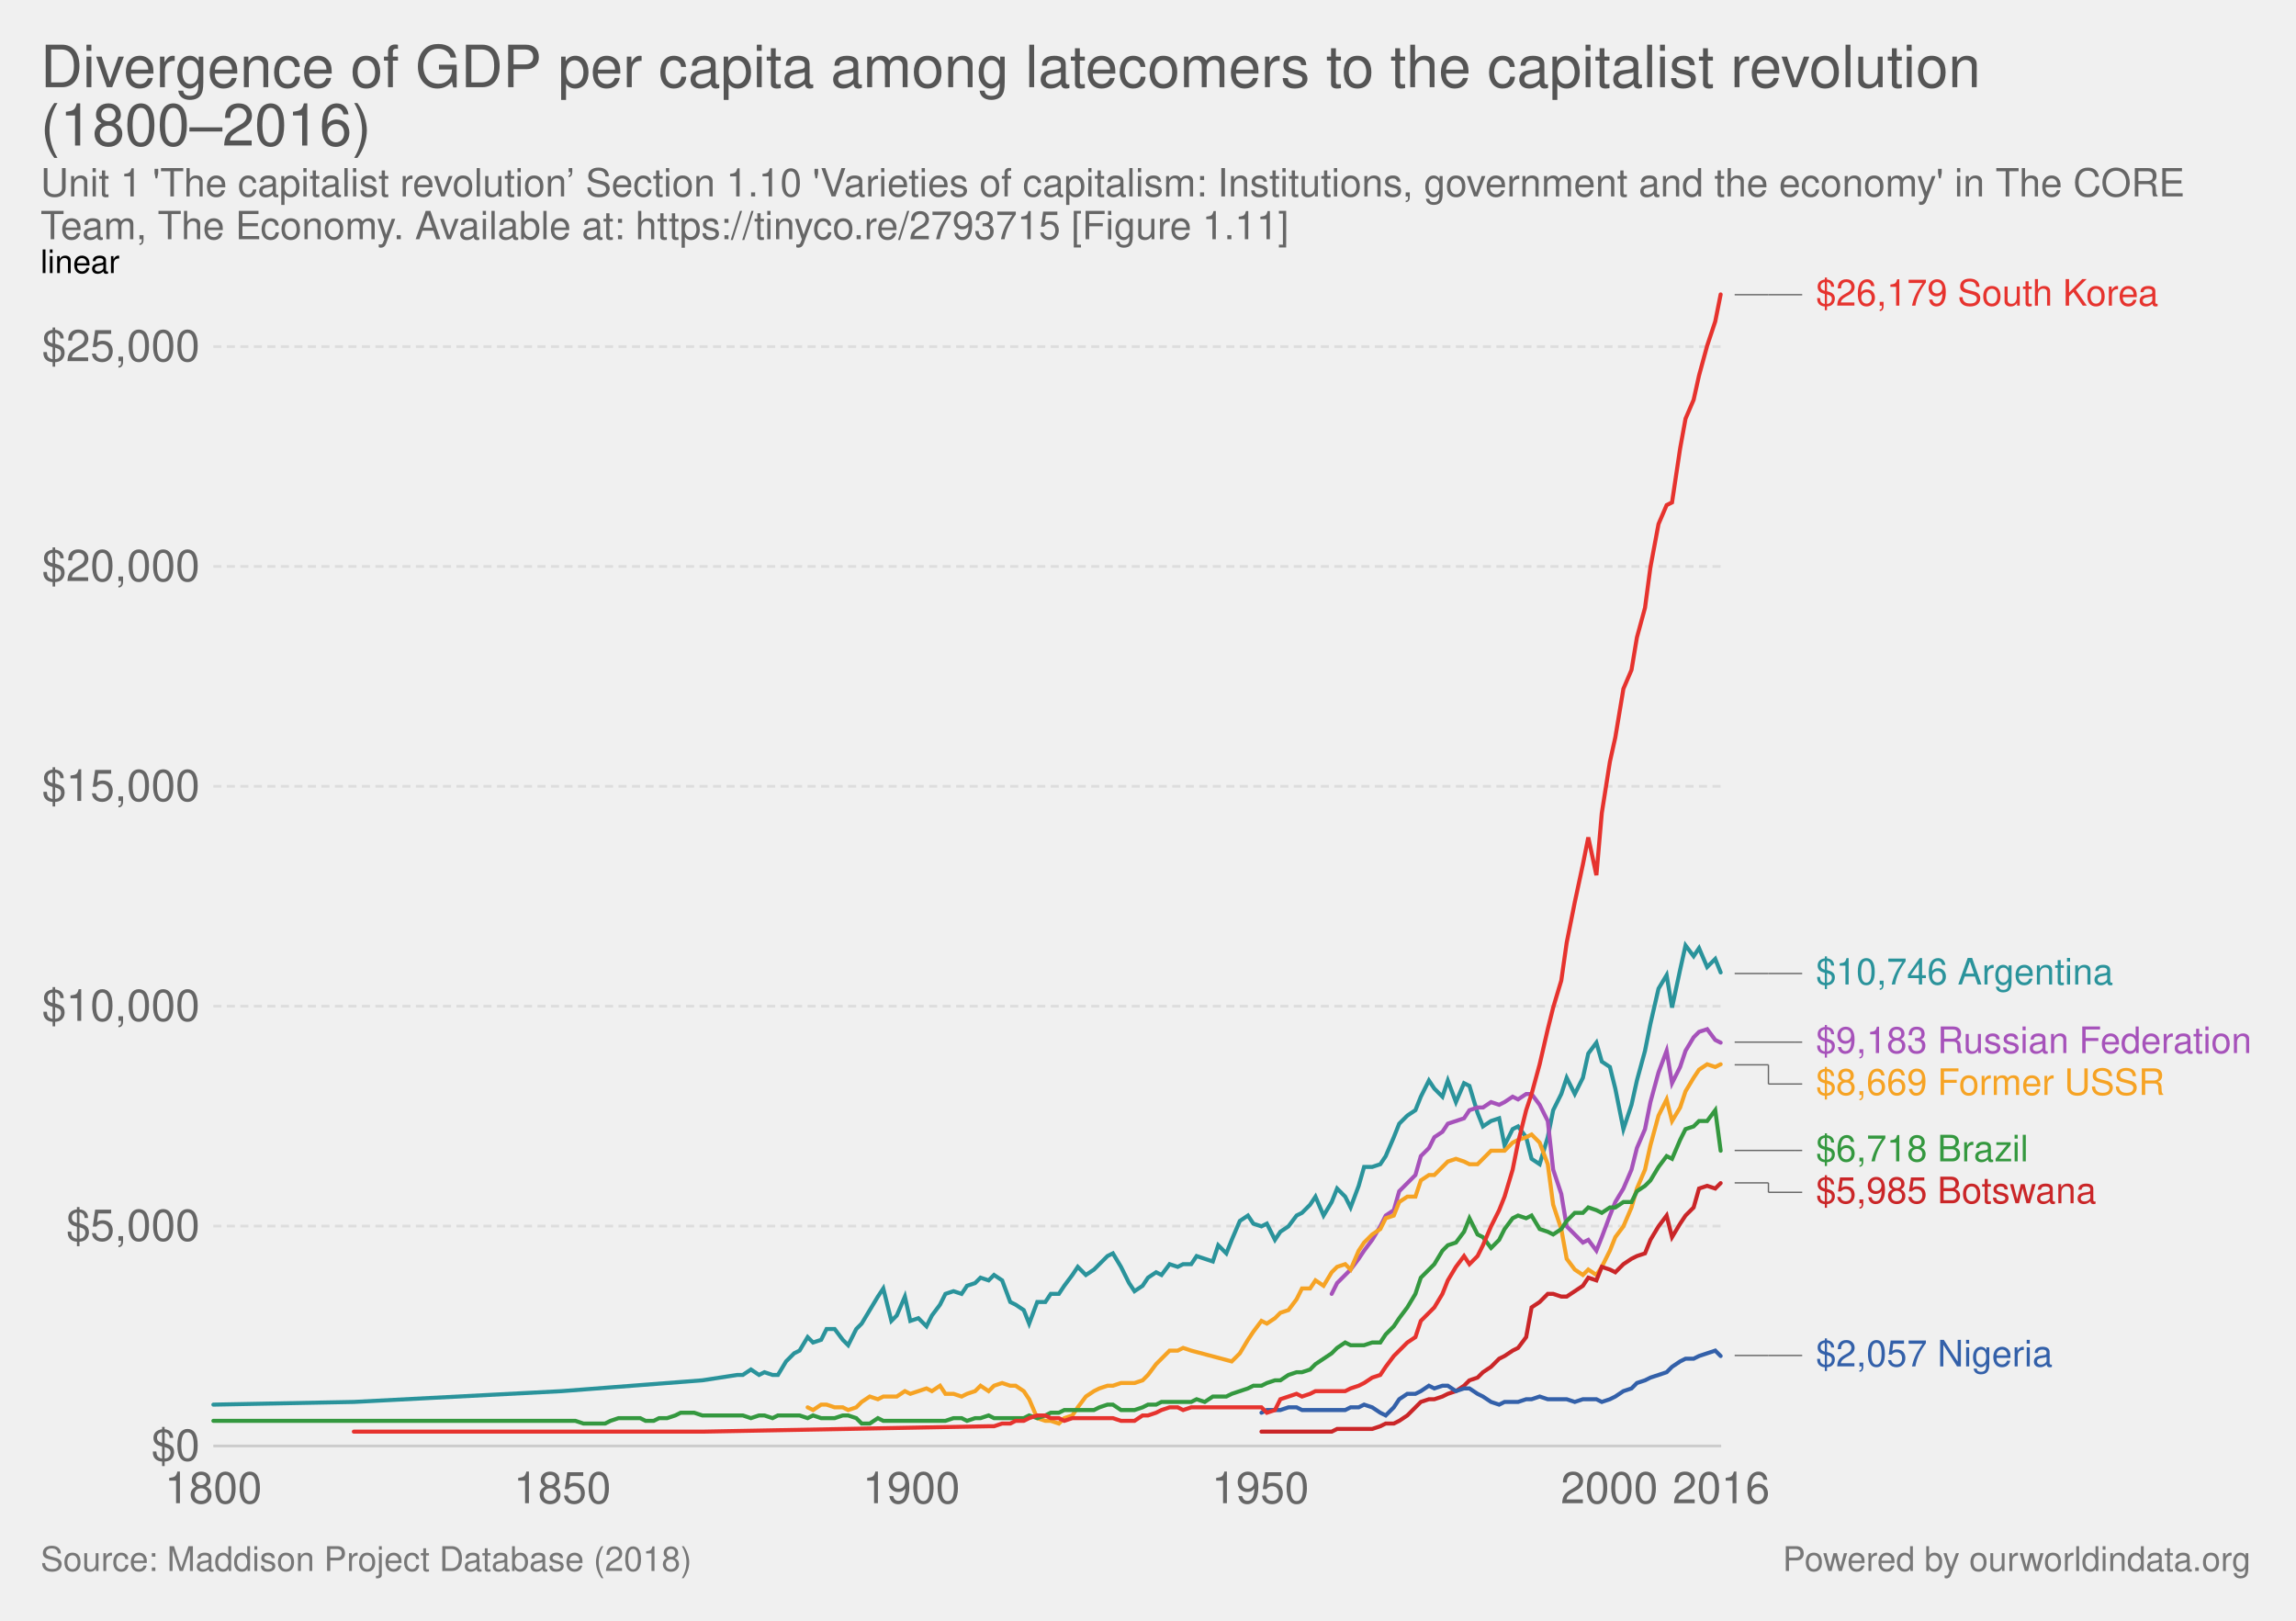
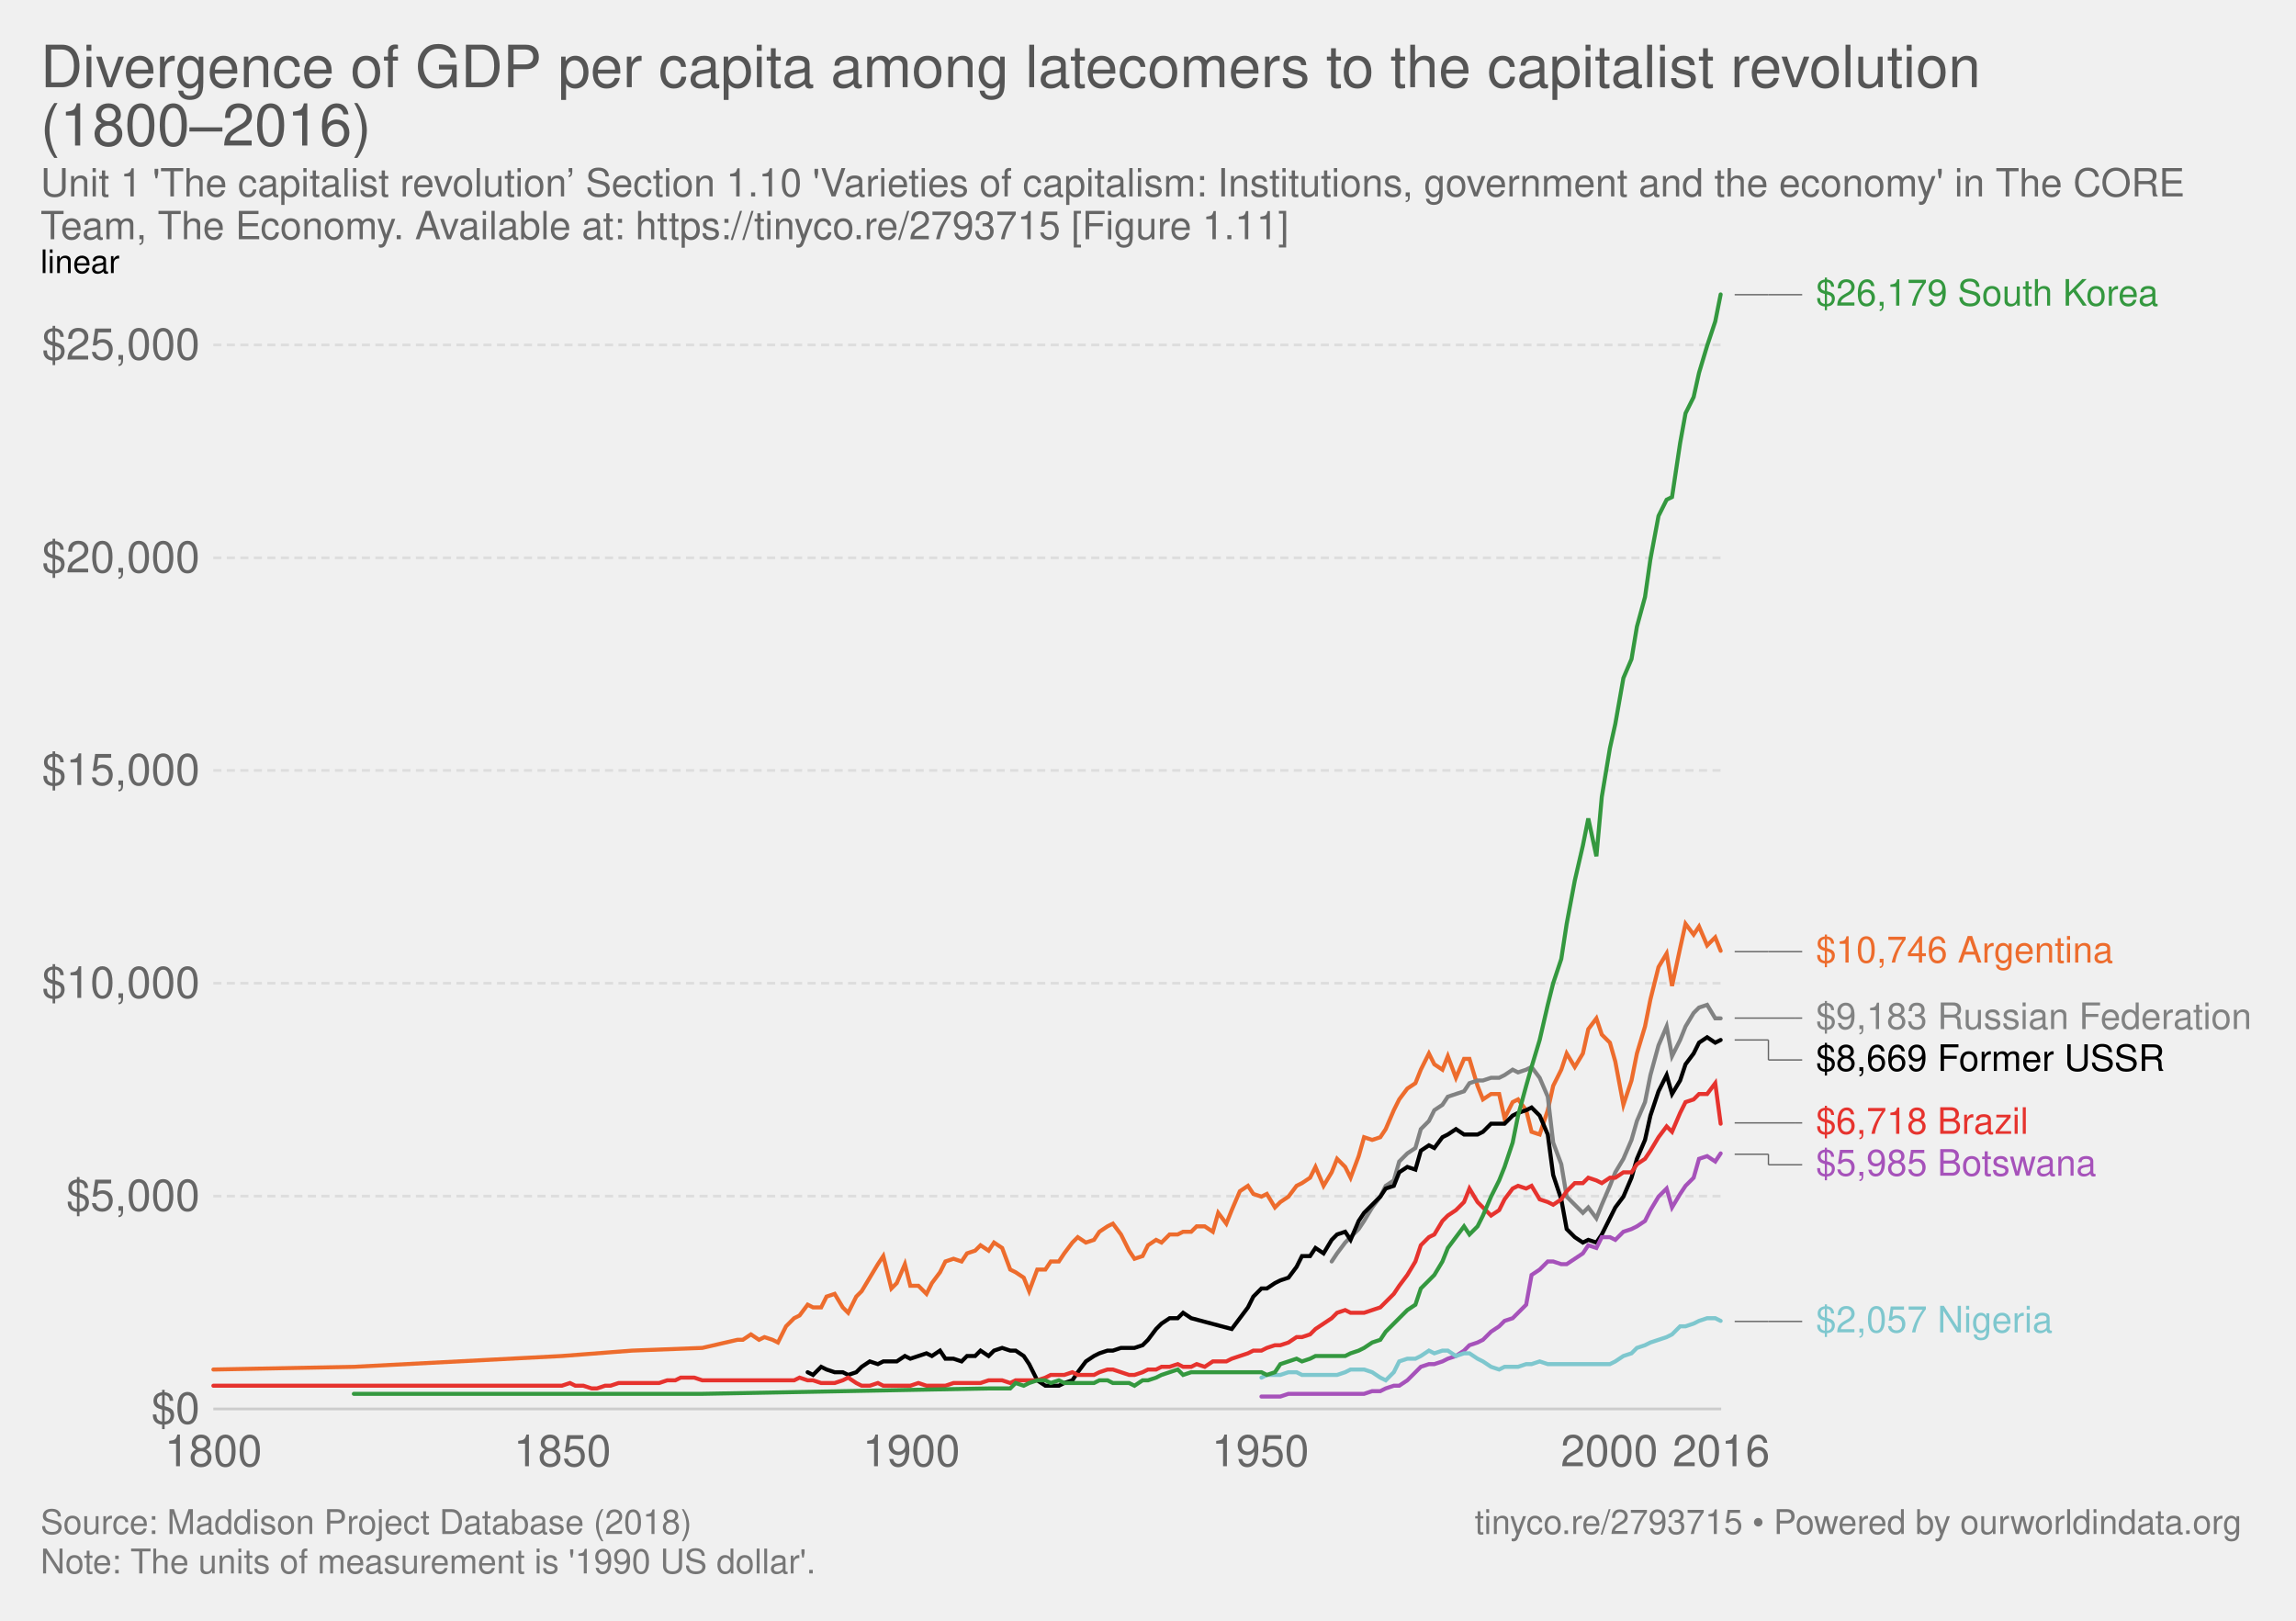
<svg xmlns="http://www.w3.org/2000/svg" version="1.1" style="font-family:'Helvetica Neue', Helvetica, Arial, sans-serif;font-size:18px;background-color:white;text-rendering:optimizeLegibility;-webkit-font-smoothing:antialiased" width="850" height="600">
  <g class="HeaderView">
    <a href="https://ourworldindata.org/grapher/divergence-of-gdp-per-capita-among-latecomers-to-the-capitalist-revolution-18002016" target="_blank">
      <text font-size="21.60" x="15.0" y="32.3" fill="#555">
        <tspan x="15" y="32.28">Divergence of GDP per capita among latecomers to the capitalist revolution</tspan>
        <tspan x="15" y="53.88">(1800–2016)</tspan>
      </text>
    </a>
    <text font-size="14.40" x="15.0" y="72.7" fill="#666">
      <tspan x="15" y="72.72">Unit 1 'The capitalist revolution’ Section 1.10 'Varieties of capitalism: Institutions, government and the economy' in The CORE</tspan>
      <tspan x="15" y="88.56">Team, The Economy. Available at: https://tinyco.re/2793715 [Figure 1.11]</tspan>
    </text>
  </g>
  <g class="LineChart">
    <defs>
      <clipPath id="boundsClip-3">
-         <rect x="68.968" y="0" width="830" height="894.8" />
+         <rect x="68.968" y="0" width="830" height="867.4" />
      </clipPath>
    </defs>
    <g class="AxisBoxView">
      <g class="HorizontalAxis">
-         <text x="79" y="556.5" fill="#666" text-anchor="middle" font-size="16.2">1800</text>
-         <text x="208.2" y="556.5" fill="#666" text-anchor="middle" font-size="16.2">1850</text>
-         <text x="337.4" y="556.5" fill="#666" text-anchor="middle" font-size="16.2">1900</text>
-         <text x="466.6" y="556.5" fill="#666" text-anchor="middle" font-size="16.2">1950</text>
-         <text x="595.8" y="556.5" fill="#666" text-anchor="middle" font-size="16.2">2000</text>
-         <text x="637.2" y="556.5" fill="#666" text-anchor="middle" font-size="16.2">2016</text>
+         <text x="79" y="542.8" fill="#666" text-anchor="middle" font-size="16.2">1800</text>
+         <text x="208.2" y="542.8" fill="#666" text-anchor="middle" font-size="16.2">1850</text>
+         <text x="337.4" y="542.8" fill="#666" text-anchor="middle" font-size="16.2">1900</text>
+         <text x="466.6" y="542.8" fill="#666" text-anchor="middle" font-size="16.2">1950</text>
+         <text x="595.8" y="542.8" fill="#666" text-anchor="middle" font-size="16.2">2000</text>
+         <text x="637.2" y="542.8" fill="#666" text-anchor="middle" font-size="16.2">2016</text>
      </g>
      <g class="VerticalAxis">
-         <text x="73.97" y="535.3" fill="#666" dominant-baseline="middle" text-anchor="end" font-size="16.2">$0</text>
-         <text x="73.97" y="453.9" fill="#666" dominant-baseline="middle" text-anchor="end" font-size="16.2">$5,000</text>
-         <text x="73.97" y="372.5" fill="#666" dominant-baseline="middle" text-anchor="end" font-size="16.2">$10,000</text>
-         <text x="73.97" y="291.1" fill="#666" dominant-baseline="middle" text-anchor="end" font-size="16.2">$15,000</text>
-         <text x="73.97" y="209.7" fill="#666" dominant-baseline="middle" text-anchor="end" font-size="16.2">$20,000</text>
-         <text x="73.97" y="128.3" fill="#666" dominant-baseline="middle" text-anchor="end" font-size="16.2">$25,000</text>
+         <text x="73.97" y="521.6" fill="#666" dominant-baseline="middle" text-anchor="end" font-size="16.2">$0</text>
+         <text x="73.97" y="442.8" fill="#666" dominant-baseline="middle" text-anchor="end" font-size="16.2">$5,000</text>
+         <text x="73.97" y="364" fill="#666" dominant-baseline="middle" text-anchor="end" font-size="16.2">$10,000</text>
+         <text x="73.97" y="285.2" fill="#666" dominant-baseline="middle" text-anchor="end" font-size="16.2">$15,000</text>
+         <text x="73.97" y="206.5" fill="#666" dominant-baseline="middle" text-anchor="end" font-size="16.2">$20,000</text>
+         <text x="73.97" y="127.7" fill="#666" dominant-baseline="middle" text-anchor="end" font-size="16.2">$25,000</text>
        <text x="15" y="101.1" style="font-size:12px;text-transform:uppercase;cursor:pointer" class="clickable">linear</text>
      </g>
      <g class="AxisGridLines">
-         <line x1="78.97" y1="535.3" x2="637.19" y2="535.3" stroke="#ccc" />
-         <line x1="78.97" y1="453.9" x2="637.19" y2="453.9" stroke="#ddd" stroke-dasharray="3,2" />
-         <line x1="78.97" y1="372.5" x2="637.19" y2="372.5" stroke="#ddd" stroke-dasharray="3,2" />
-         <line x1="78.97" y1="291.1" x2="637.19" y2="291.1" stroke="#ddd" stroke-dasharray="3,2" />
-         <line x1="78.97" y1="209.7" x2="637.19" y2="209.7" stroke="#ddd" stroke-dasharray="3,2" />
-         <line x1="78.97" y1="128.3" x2="637.19" y2="128.3" stroke="#ddd" stroke-dasharray="3,2" />
+         <line x1="78.97" y1="521.6" x2="637.19" y2="521.6" stroke="#ccc" />
+         <line x1="78.97" y1="442.8" x2="637.19" y2="442.8" stroke="#ddd" stroke-dasharray="3,2" />
+         <line x1="78.97" y1="364" x2="637.19" y2="364" stroke="#ddd" stroke-dasharray="3,2" />
+         <line x1="78.97" y1="285.2" x2="637.19" y2="285.2" stroke="#ddd" stroke-dasharray="3,2" />
+         <line x1="78.97" y1="206.5" x2="637.19" y2="206.5" stroke="#ddd" stroke-dasharray="3,2" />
+         <line x1="78.97" y1="127.7" x2="637.19" y2="127.7" stroke="#ddd" stroke-dasharray="3,2" />
      </g>
    </g>
    <g clip-path="url(#boundsClip-3)">
      <g class="HeightedLegend clickable">
        <g class="legendMark">
          <g class="indicator">
            <line x1="642.19" y1="109.1" x2="654.69" y2="109.1" stroke="#666" stroke-width="0.5" />
            <line x1="654.69" y1="109.1" x2="654.69" y2="109.1" stroke="#666" stroke-width="0.5" />
            <line x1="654.69" y1="109.1" x2="667.19" y2="109.1" stroke="#666" stroke-width="0.5" />
          </g>
          <rect x="637.19" y="102.35" width="163.385" height="13.5" fill="#fff" opacity="0" />
-           <text font-size="13.50" x="672.2" y="113.1" fill="#e6332e">
+           <text font-size="13.50" x="672.2" y="113.1" fill="#34983f">
            <tspan x="672.19" y="113.15">$26,179 South Korea</tspan>
          </text>
        </g>
        <g class="legendMark">
          <g class="indicator">
-             <line x1="642.19" y1="360.4" x2="654.69" y2="360.4" stroke="#666" stroke-width="0.5" />
-             <line x1="654.69" y1="360.4" x2="654.69" y2="360.4" stroke="#666" stroke-width="0.5" />
-             <line x1="654.69" y1="360.4" x2="667.19" y2="360.4" stroke="#666" stroke-width="0.5" />
+             <line x1="642.19" y1="352.3" x2="654.69" y2="352.3" stroke="#666" stroke-width="0.5" />
+             <line x1="654.69" y1="352.3" x2="654.69" y2="352.3" stroke="#666" stroke-width="0.5" />
+             <line x1="654.69" y1="352.3" x2="667.19" y2="352.3" stroke="#666" stroke-width="0.5" />
          </g>
-           <rect x="637.19" y="353.65" width="145.97" height="13.5" fill="#fff" opacity="0" />
-           <text font-size="13.50" x="672.2" y="364.4" fill="#2a939b">
-             <tspan x="672.19" y="364.45">$10,746 Argentina</tspan>
+           <rect x="637.19" y="345.55" width="145.97" height="13.5" fill="#fff" opacity="0" />
+           <text font-size="13.50" x="672.2" y="356.4" fill="#ed6c2d">
+             <tspan x="672.19" y="356.35">$10,746 Argentina</tspan>
          </text>
        </g>
        <g class="legendMark">
          <g class="indicator">
-             <line x1="642.19" y1="385.8" x2="664.69" y2="385.8" stroke="#666" stroke-width="0.5" />
-             <line x1="664.69" y1="385.8" x2="664.69" y2="385.8" stroke="#666" stroke-width="0.5" />
-             <line x1="664.69" y1="385.8" x2="667.19" y2="385.8" stroke="#666" stroke-width="0.5" />
+             <line x1="642.19" y1="376.9" x2="664.69" y2="376.9" stroke="#666" stroke-width="0.5" />
+             <line x1="664.69" y1="376.9" x2="664.69" y2="376.9" stroke="#666" stroke-width="0.5" />
+             <line x1="664.69" y1="376.9" x2="667.19" y2="376.9" stroke="#666" stroke-width="0.5" />
          </g>
-           <rect x="637.19" y="379.05" width="197.81" height="13.5" fill="#fff" opacity="0" />
-           <text font-size="13.50" x="672.2" y="389.9" fill="#a652ba">
-             <tspan x="672.19" y="389.85">$9,183 Russian Federation</tspan>
+           <rect x="637.19" y="370.15" width="197.81" height="13.5" fill="#fff" opacity="0" />
+           <text font-size="13.50" x="672.2" y="380.9" fill="#818282">
+             <tspan x="672.19" y="380.95">$9,183 Russian Federation</tspan>
          </text>
        </g>
        <g class="legendMark">
          <g class="indicator">
-             <line x1="642.19" y1="394.2" x2="654.69" y2="394.2" stroke="#666" stroke-width="0.5" />
-             <line x1="654.69" y1="394.2" x2="654.69" y2="401.3" stroke="#666" stroke-width="0.5" />
-             <line x1="654.69" y1="401.3" x2="667.19" y2="401.3" stroke="#666" stroke-width="0.5" />
+             <line x1="642.19" y1="385" x2="654.69" y2="385" stroke="#666" stroke-width="0.5" />
+             <line x1="654.69" y1="385" x2="654.69" y2="392.4" stroke="#666" stroke-width="0.5" />
+             <line x1="654.69" y1="392.4" x2="667.19" y2="392.4" stroke="#666" stroke-width="0.5" />
          </g>
-           <rect x="637.19" y="394.55" width="165.14" height="13.5" fill="#fff" opacity="0" />
-           <text font-size="13.50" x="672.2" y="405.4" fill="#f6a324">
-             <tspan x="672.19" y="405.35">$8,669 Former USSR</tspan>
+           <rect x="637.19" y="385.65" width="165.14" height="13.5" fill="#fff" opacity="0" />
+           <text font-size="13.50" x="672.2" y="396.4" fill="#000">
+             <tspan x="672.19" y="396.45">$8,669 Former USSR</tspan>
          </text>
        </g>
        <g class="legendMark">
          <g class="indicator">
-             <line x1="642.19" y1="425.9" x2="664.69" y2="425.9" stroke="#666" stroke-width="0.5" />
-             <line x1="664.69" y1="425.9" x2="664.69" y2="425.9" stroke="#666" stroke-width="0.5" />
-             <line x1="664.69" y1="425.9" x2="667.19" y2="425.9" stroke="#666" stroke-width="0.5" />
+             <line x1="642.19" y1="415.7" x2="664.69" y2="415.7" stroke="#666" stroke-width="0.5" />
+             <line x1="664.69" y1="415.7" x2="664.69" y2="415.7" stroke="#666" stroke-width="0.5" />
+             <line x1="664.69" y1="415.7" x2="667.19" y2="415.7" stroke="#666" stroke-width="0.5" />
          </g>
-           <rect x="637.19" y="419.15" width="114.11" height="13.5" fill="#fff" opacity="0" />
-           <text font-size="13.50" x="672.2" y="429.9" fill="#34983f">
-             <tspan x="672.19" y="429.95">$6,718 Brazil</tspan>
+           <rect x="637.19" y="408.95" width="114.11" height="13.5" fill="#fff" opacity="0" />
+           <text font-size="13.50" x="672.2" y="419.8" fill="#e6332e">
+             <tspan x="672.19" y="419.75">$6,718 Brazil</tspan>
          </text>
        </g>
        <g class="legendMark">
          <g class="indicator">
-             <line x1="642.19" y1="437.9" x2="654.69" y2="437.9" stroke="#666" stroke-width="0.5" />
-             <line x1="654.69" y1="437.9" x2="654.69" y2="441.4" stroke="#666" stroke-width="0.5" />
-             <line x1="654.69" y1="441.4" x2="667.19" y2="441.4" stroke="#666" stroke-width="0.5" />
+             <line x1="642.19" y1="427.3" x2="654.69" y2="427.3" stroke="#666" stroke-width="0.5" />
+             <line x1="654.69" y1="427.3" x2="654.69" y2="431.2" stroke="#666" stroke-width="0.5" />
+             <line x1="654.69" y1="431.2" x2="667.19" y2="431.2" stroke="#666" stroke-width="0.5" />
          </g>
-           <rect x="637.19" y="434.65" width="139.895" height="13.5" fill="#fff" opacity="0" />
-           <text font-size="13.50" x="672.2" y="445.4" fill="#ca2628">
-             <tspan x="672.19" y="445.45">$5,985 Botswana</tspan>
+           <rect x="637.19" y="424.45" width="139.895" height="13.5" fill="#fff" opacity="0" />
+           <text font-size="13.50" x="672.2" y="435.3" fill="#a652ba">
+             <tspan x="672.19" y="435.25">$5,985 Botswana</tspan>
          </text>
        </g>
        <g class="legendMark">
          <g class="indicator">
-             <line x1="642.19" y1="501.8" x2="654.69" y2="501.8" stroke="#666" stroke-width="0.5" />
-             <line x1="654.69" y1="501.8" x2="654.69" y2="501.8" stroke="#666" stroke-width="0.5" />
-             <line x1="654.69" y1="501.8" x2="667.19" y2="501.8" stroke="#666" stroke-width="0.5" />
+             <line x1="642.19" y1="489.2" x2="654.69" y2="489.2" stroke="#666" stroke-width="0.5" />
+             <line x1="654.69" y1="489.2" x2="654.69" y2="489.2" stroke="#666" stroke-width="0.5" />
+             <line x1="654.69" y1="489.2" x2="667.19" y2="489.2" stroke="#666" stroke-width="0.5" />
          </g>
-           <rect x="637.19" y="495.05" width="123.155" height="13.5" fill="#fff" opacity="0" />
-           <text font-size="13.50" x="672.2" y="505.9" fill="#3360a9">
-             <tspan x="672.19" y="505.85">$2,057 Nigeria</tspan>
+           <rect x="637.19" y="482.45" width="123.155" height="13.5" fill="#fff" opacity="0" />
+           <text font-size="13.50" x="672.2" y="493.3" fill="#7ec7ce">
+             <tspan x="672.19" y="493.25">$2,057 Nigeria</tspan>
          </text>
        </g>
      </g>
      <g class="Lines">
-         <rect x="79" y="109" width="558" height="426" fill="rgba(255,255,255,0)" opacity="0" />
+         <rect x="79" y="109" width="558" height="413" fill="rgba(255,255,255,0)" opacity="0" />
        <g class="key-Argentina_0">
-           <path stroke="#2a939b" stroke-linecap="round" d="M79 520L131 519L208 515L234 513L260 511L273 509L275 509L278 507L281 509L283 508L286 509L288 509L291 504L294 501L296 500L299 495L301 497L304 496L306 492L309 492L312 496L314 498L317 492L319 490L322 485L325 480L327 477L330 489L332 487L335 480L337 489L340 488L343 491L345 487L348 483L350 479L353 478L356 479L358 476L361 475L363 473L366 474L368 472L371 474L374 482L376 483L379 485L381 490L384 482L387 482L389 479L392 479L394 476L397 472L399 469L402 472L405 470L407 468L410 465L412 464L415 469L418 475L420 478L423 476L425 473L428 471L430 472L433 468L436 469L438 468L441 468L443 465L446 466L449 467L451 461L454 464L456 459L459 452L462 450L464 453L467 454L469 453L472 459L474 456L477 454L480 450L482 449L485 446L487 443L490 450L493 445L495 440L498 443L500 447L503 439L505 432L508 432L511 431L513 428L516 421L518 416L521 413L524 411L526 406L529 400L531 403L534 406L536 400L539 408L542 401L544 402L547 412L549 417L552 415L555 414L557 424L560 418L562 417L565 421L567 429L570 431L573 421L575 411L578 405L580 399L583 405L586 399L588 390L591 386L593 393L596 395L598 403L601 418L604 409L606 400L609 389L611 379L614 366L617 361L619 373L622 359L624 350L627 354L629 351L632 358L635 355L637 360" fill="none" stroke-width="1.5" />
+           <path stroke="#ed6c2d" stroke-linecap="round" d="M79 507L131 506L208 502L234 500L260 499L273 496L275 496L278 494L281 496L283 495L286 496L288 497L291 491L294 488L296 487L299 483L301 484L304 484L306 480L309 479L312 484L314 486L317 480L319 478L322 473L325 468L327 465L330 477L332 475L335 468L337 476L340 476L343 479L345 475L348 471L350 467L353 466L356 467L358 464L361 463L363 461L366 463L368 460L371 462L374 470L376 471L379 473L381 478L384 470L387 470L389 467L392 467L394 464L397 460L399 458L402 460L405 459L407 456L410 454L412 453L415 457L418 463L420 466L423 465L425 461L428 459L430 460L433 457L436 457L438 456L441 456L443 454L446 454L449 456L451 449L454 453L456 448L459 441L462 439L464 442L467 443L469 442L472 447L474 445L477 443L480 439L482 438L485 436L487 432L490 439L493 434L495 429L498 432L500 436L503 428L505 421L508 422L511 421L513 418L516 411L518 407L521 403L524 401L526 396L529 390L531 394L534 396L536 391L539 399L542 392L544 392L547 402L549 407L552 405L555 405L557 414L560 408L562 407L565 411L567 419L570 420L573 411L575 402L578 396L580 390L583 395L586 390L588 381L591 377L593 383L596 386L598 393L601 409L604 400L606 390L609 380L611 370L614 358L617 353L619 365L622 351L624 342L627 346L629 343L632 350L635 347L637 352" fill="none" stroke-width="1.5" />
        </g>
        <g class="key-Russian-Federation_0">
-           <path stroke="#a652ba" stroke-linecap="round" d="M493 479L495 475L498 472L500 470L503 466L505 463L508 459L511 454L513 450L516 448L518 441L521 438L524 435L526 428L529 425L531 421L534 419L536 416L539 415L542 414L544 411L547 410L549 410L552 408L555 409L557 408L560 406L562 407L565 405L567 405L570 409L573 415L575 433L578 442L580 454L583 457L586 460L588 459L591 463L593 458L596 450L598 445L601 440L604 433L606 425L609 418L611 408L614 397L617 389L619 401L622 395L624 389L627 384L629 382L632 381L635 385L637 386" fill="none" stroke-width="1.5" />
+           <path stroke="#818282" stroke-linecap="round" d="M493 467L495 464L498 460L500 458L503 455L505 452L508 447L511 443L513 439L516 437L518 430L521 427L524 425L526 418L529 415L531 411L534 409L536 406L539 405L542 404L544 401L547 400L549 400L552 399L555 399L557 398L560 396L562 397L565 396L567 395L570 399L573 406L575 423L578 431L580 443L583 446L586 449L588 447L591 451L593 446L596 439L598 434L601 429L604 422L606 415L609 408L611 398L614 387L617 380L619 391L622 385L624 380L627 375L629 373L632 372L635 377L637 377" fill="none" stroke-width="1.5" />
        </g>
        <g class="key-Former-USSR_0">
-           <path stroke="#f6a324" stroke-linecap="round" d="M299 521L301 522L304 520L306 520L309 521L312 521L314 522L317 521L319 519L322 517L325 518L327 517L330 517L332 517L335 515L337 516L340 515L343 514L345 515L348 513L350 516L353 516L356 517L358 516L361 515L363 513L366 515L368 513L371 512L374 513L376 513L379 515L381 518L384 525L387 526L389 526L392 527L394 525L397 524L399 521L402 517L405 515L407 514L410 513L412 513L415 512L418 512L420 512L423 511L425 509L428 505L430 503L433 500L436 500L438 499L441 500L456 504L459 501L462 496L464 493L467 489L469 490L472 488L474 486L477 485L480 481L482 477L485 477L487 474L490 476L493 471L495 469L498 468L500 470L503 463L505 460L508 457L511 455L513 451L516 450L518 445L521 443L524 443L526 437L529 435L531 435L534 432L536 430L539 429L542 430L544 431L547 431L549 429L552 426L555 426L557 426L560 423L562 422L565 421L567 420L570 423L573 431L575 446L578 455L580 466L583 470L586 472L588 470L591 472L593 469L596 463L598 458L601 454L604 447L606 440L609 433L611 424L614 413L617 407L619 415L622 410L624 404L627 399L629 396L632 394L635 395L637 394" fill="none" stroke-width="1.5" />
+           <path stroke="#000" stroke-linecap="round" d="M299 508L301 509L304 506L306 507L309 508L312 508L314 509L317 508L319 506L322 504L325 505L327 504L330 504L332 504L335 502L337 503L340 502L343 501L345 502L348 500L350 503L353 503L356 504L358 502L361 502L363 500L366 502L368 500L371 499L374 500L376 500L379 502L381 505L384 511L387 513L389 513L392 513L394 512L397 511L399 508L402 504L405 502L407 501L410 500L412 500L415 499L418 499L420 499L423 498L425 496L428 492L430 490L433 488L436 488L438 486L441 488L456 492L459 488L462 484L464 480L467 477L469 477L472 475L474 474L477 473L480 469L482 465L485 465L487 462L490 464L493 459L495 457L498 456L500 459L503 452L505 449L508 446L511 443L513 440L516 439L518 434L521 432L524 433L526 426L529 424L531 425L534 421L536 420L539 418L542 420L544 420L547 420L549 419L552 416L555 416L557 416L560 413L562 412L565 411L567 410L570 413L573 420L575 435L578 444L580 455L583 458L586 460L588 459L591 460L593 457L596 451L598 447L601 443L604 436L606 429L609 422L611 413L614 404L617 398L619 405L622 400L624 394L627 390L629 386L632 384L635 386L637 385" fill="none" stroke-width="1.5" />
        </g>
        <g class="key-Brazil_0">
-           <path stroke="#34983f" stroke-linecap="round" d="M79 526L131 526L208 526L211 526L213 526L216 527L219 527L221 527L224 527L226 526L229 525L231 525L234 525L237 525L239 526L242 526L244 525L247 525L250 524L252 523L255 523L257 523L260 524L263 524L265 524L268 524L270 524L273 524L275 524L278 525L281 524L283 524L286 525L288 524L291 524L294 524L296 524L299 525L301 524L304 525L306 525L309 525L312 524L314 524L317 525L319 527L322 527L325 525L327 526L330 526L332 526L335 526L337 526L340 526L343 526L345 526L348 526L350 526L353 525L356 525L358 526L361 525L363 525L366 524L368 525L371 525L374 525L376 525L379 525L381 524L384 525L387 524L389 523L392 523L394 522L397 522L399 522L402 522L405 522L407 521L410 520L412 520L415 522L418 522L420 522L423 521L425 520L428 520L430 519L433 519L436 519L438 519L441 519L443 518L446 519L449 517L451 517L454 517L456 516L459 515L462 514L464 513L467 513L469 512L472 511L474 511L477 509L480 508L482 508L485 507L487 505L490 503L493 501L495 499L498 497L500 498L503 498L505 498L508 497L511 497L513 494L516 491L518 488L521 484L524 479L526 473L529 470L531 468L534 463L536 461L539 460L542 456L544 451L547 457L549 458L552 462L555 459L557 455L560 451L562 450L565 451L567 450L570 455L573 456L575 457L578 455L580 452L583 449L586 449L588 447L591 448L593 449L596 447L598 447L601 445L604 445L606 441L609 439L611 437L614 432L617 428L619 429L622 422L624 418L627 417L629 415L632 415L635 411L637 426" fill="none" stroke-width="1.5" />
+           <path stroke="#e6332e" stroke-linecap="round" d="M79 513L131 513L208 513L211 512L213 513L216 513L219 514L221 514L224 513L226 513L229 512L231 512L234 512L237 512L239 512L242 512L244 512L247 511L250 511L252 510L255 510L257 510L260 511L263 511L265 511L268 511L270 511L273 511L275 511L278 511L281 511L283 511L286 511L288 511L291 511L294 511L296 510L299 511L301 511L304 512L306 512L309 512L312 511L314 510L317 512L319 513L322 513L325 512L327 513L330 513L332 513L335 513L337 513L340 512L343 513L345 513L348 513L350 513L353 512L356 512L358 512L361 512L363 512L366 511L368 511L371 511L374 512L376 511L379 511L381 511L384 511L387 510L389 509L392 509L394 509L397 508L399 509L402 509L405 509L407 508L410 507L412 507L415 508L418 509L420 509L423 508L425 507L428 507L430 506L433 506L436 505L438 506L441 506L443 505L446 506L449 504L451 504L454 504L456 503L459 502L462 501L464 500L467 500L469 499L472 498L474 498L477 497L480 495L482 495L485 494L487 492L490 490L493 488L495 486L498 485L500 486L503 486L505 486L508 485L511 484L513 482L516 479L518 476L521 472L524 467L526 461L529 458L531 457L534 452L536 450L539 448L542 445L544 440L547 445L549 447L552 450L555 448L557 444L560 440L562 439L565 440L567 439L570 444L573 445L575 446L578 444L580 441L583 438L586 438L588 436L591 437L593 438L596 436L598 436L601 434L604 434L606 431L609 429L611 426L614 421L617 417L619 419L622 412L624 408L627 407L629 405L632 405L635 401L637 416" fill="none" stroke-width="1.5" />
        </g>
        <g class="key-Botswana_0">
-           <path stroke="#ca2628" stroke-linecap="round" d="M467 530L469 530L472 530L474 530L477 530L480 530L482 530L485 530L487 530L490 530L493 530L495 529L498 529L500 529L503 529L505 529L508 529L511 528L513 527L516 527L518 526L521 524L524 521L526 519L529 518L531 518L534 517L536 516L539 515L542 513L544 511L547 510L549 508L552 506L555 503L557 502L560 500L562 499L565 495L567 484L570 482L573 479L575 479L578 480L580 480L583 478L586 476L588 473L591 474L593 469L596 470L598 471L601 468L604 466L606 465L609 464L611 459L614 454L617 450L619 458L622 453L624 450L627 447L629 440L632 439L635 440L637 438" fill="none" stroke-width="1.5" />
+           <path stroke="#a652ba" stroke-linecap="round" d="M467 517L469 517L472 517L474 517L477 516L480 516L482 516L485 516L487 516L490 516L493 516L495 516L498 516L500 516L503 516L505 516L508 515L511 515L513 514L516 513L518 513L521 511L524 508L526 506L529 505L531 505L534 504L536 503L539 502L542 500L544 498L547 497L549 496L552 493L555 491L557 489L560 488L562 486L565 483L567 472L570 470L573 467L575 467L578 468L580 468L583 466L586 464L588 461L591 462L593 458L596 458L598 459L601 456L604 455L606 454L609 452L611 448L614 443L617 440L619 447L622 442L624 439L627 436L629 429L632 428L635 430L637 427" fill="none" stroke-width="1.5" />
        </g>
        <g class="key-Nigeria_0">
-           <path stroke="#3360a9" stroke-linecap="round" d="M467 523L469 522L472 522L474 522L477 521L480 521L482 522L485 522L487 522L490 522L493 522L495 522L498 522L500 521L503 521L505 520L508 521L511 523L513 524L516 521L518 518L521 516L524 516L526 515L529 513L531 514L534 513L536 513L539 515L542 514L544 514L547 516L549 517L552 519L555 520L557 519L560 519L562 519L565 518L567 518L570 517L573 518L575 518L578 518L580 518L583 519L586 518L588 518L591 518L593 519L596 518L598 517L601 515L604 514L606 512L609 511L611 510L614 509L617 508L619 506L622 504L624 503L627 503L629 502L632 501L635 500L637 502" fill="none" stroke-width="1.5" />
+           <path stroke="#7ec7ce" stroke-linecap="round" d="M467 510L469 509L472 509L474 509L477 508L480 508L482 509L485 509L487 509L490 509L493 509L495 509L498 508L500 507L503 507L505 507L508 508L511 510L513 511L516 508L518 504L521 503L524 503L526 502L529 500L531 501L534 500L536 500L539 502L542 501L544 501L547 503L549 504L552 506L555 507L557 506L560 506L562 506L565 505L567 505L570 504L573 505L575 505L578 505L580 505L583 505L586 505L588 505L591 505L593 505L596 505L598 504L601 502L604 501L606 499L609 498L611 497L614 496L617 495L619 494L622 491L624 491L627 490L629 489L632 488L635 488L637 489" fill="none" stroke-width="1.5" />
        </g>
        <g class="key-South-Korea_0">
-           <path stroke="#e6332e" stroke-linecap="round" d="M131 530L260 530L366 528L368 528L371 527L374 527L376 526L379 526L381 525L384 524L387 524L389 525L392 525L394 526L397 525L399 525L402 525L405 525L407 525L410 525L412 525L415 526L418 526L420 526L423 524L425 524L428 523L430 522L433 521L436 521L438 522L441 521L467 521L469 523L472 522L474 518L477 517L480 516L482 517L485 516L487 515L490 515L493 515L495 515L498 515L500 514L503 513L505 512L508 510L511 509L513 506L516 502L518 500L521 497L524 495L526 489L529 486L531 484L534 479L536 474L539 469L542 465L544 468L547 465L549 461L552 454L555 448L557 443L560 433L562 423L565 411L567 405L570 394L573 381L575 373L578 363L580 349L583 334L586 320L588 310L591 324L593 301L596 282L598 273L601 255L604 248L606 236L609 225L611 210L614 194L617 187L619 186L622 166L624 155L627 148L629 139L632 128L635 119L637 109" fill="none" stroke-width="1.5" />
+           <path stroke="#34983f" stroke-linecap="round" d="M131 516L260 516L366 514L368 514L371 514L374 514L376 512L379 513L381 512L384 511L387 511L389 512L392 511L394 512L397 512L399 512L402 512L405 512L407 511L410 511L412 512L415 512L418 512L420 513L423 511L425 511L428 510L430 509L433 508L436 507L438 509L441 508L467 508L469 509L472 508L474 505L477 504L480 503L482 504L485 503L487 502L490 502L493 502L495 502L498 502L500 501L503 500L505 499L508 497L511 496L513 493L516 490L518 488L521 485L524 483L526 477L529 474L531 472L534 467L536 462L539 458L542 454L544 457L547 454L549 450L552 443L555 437L557 432L560 423L562 413L565 402L567 395L570 385L573 372L575 364L578 355L580 342L583 326L586 313L588 303L591 317L593 295L596 277L598 268L601 251L604 244L606 232L609 221L611 207L614 191L617 185L619 184L622 164L624 153L627 147L629 138L632 128L635 119L637 109" fill="none" stroke-width="1.5" />
        </g>
      </g>
    </g>
  </g>
  <g class="SourcesFooter" style="fill:#777">
    <g class="clickable" style="fill:#777">
-       <text font-size="12.60" x="15.0" y="581.6">
-         <tspan x="15" y="581.58">Source: Maddison Project Database (2018)</tspan>
+       <text font-size="12.60" x="15.0" y="567.9">
+         <tspan x="15" y="567.88">Source: Maddison Project Database (2018)</tspan>
      </text>
    </g>
-     <text font-size="12.60" x="660.0" y="581.6">
-       <tspan x="659.986" y="581.58">
-         <a href="https://ourworldindata.org" target="_blank">Powered by ourworldindata.org</a>
+     <text font-size="12.60" x="15.0" y="582.5">
+       <tspan x="15" y="582.48">Note: The units of measurement is '1990 US dollar'.</tspan>
+     </text>
+     <text font-size="12.60" x="546.0" y="567.9">
+       <tspan x="545.956" y="567.88">
+         <a target="_blank" style="fill: #777;" href="https://tinyco.re/2793715">tinyco.re/2793715</a> • <a href="https://ourworldindata.org" target="_blank">Powered by ourworldindata.org</a>
      </tspan>
    </text>
  </g>
</svg>
